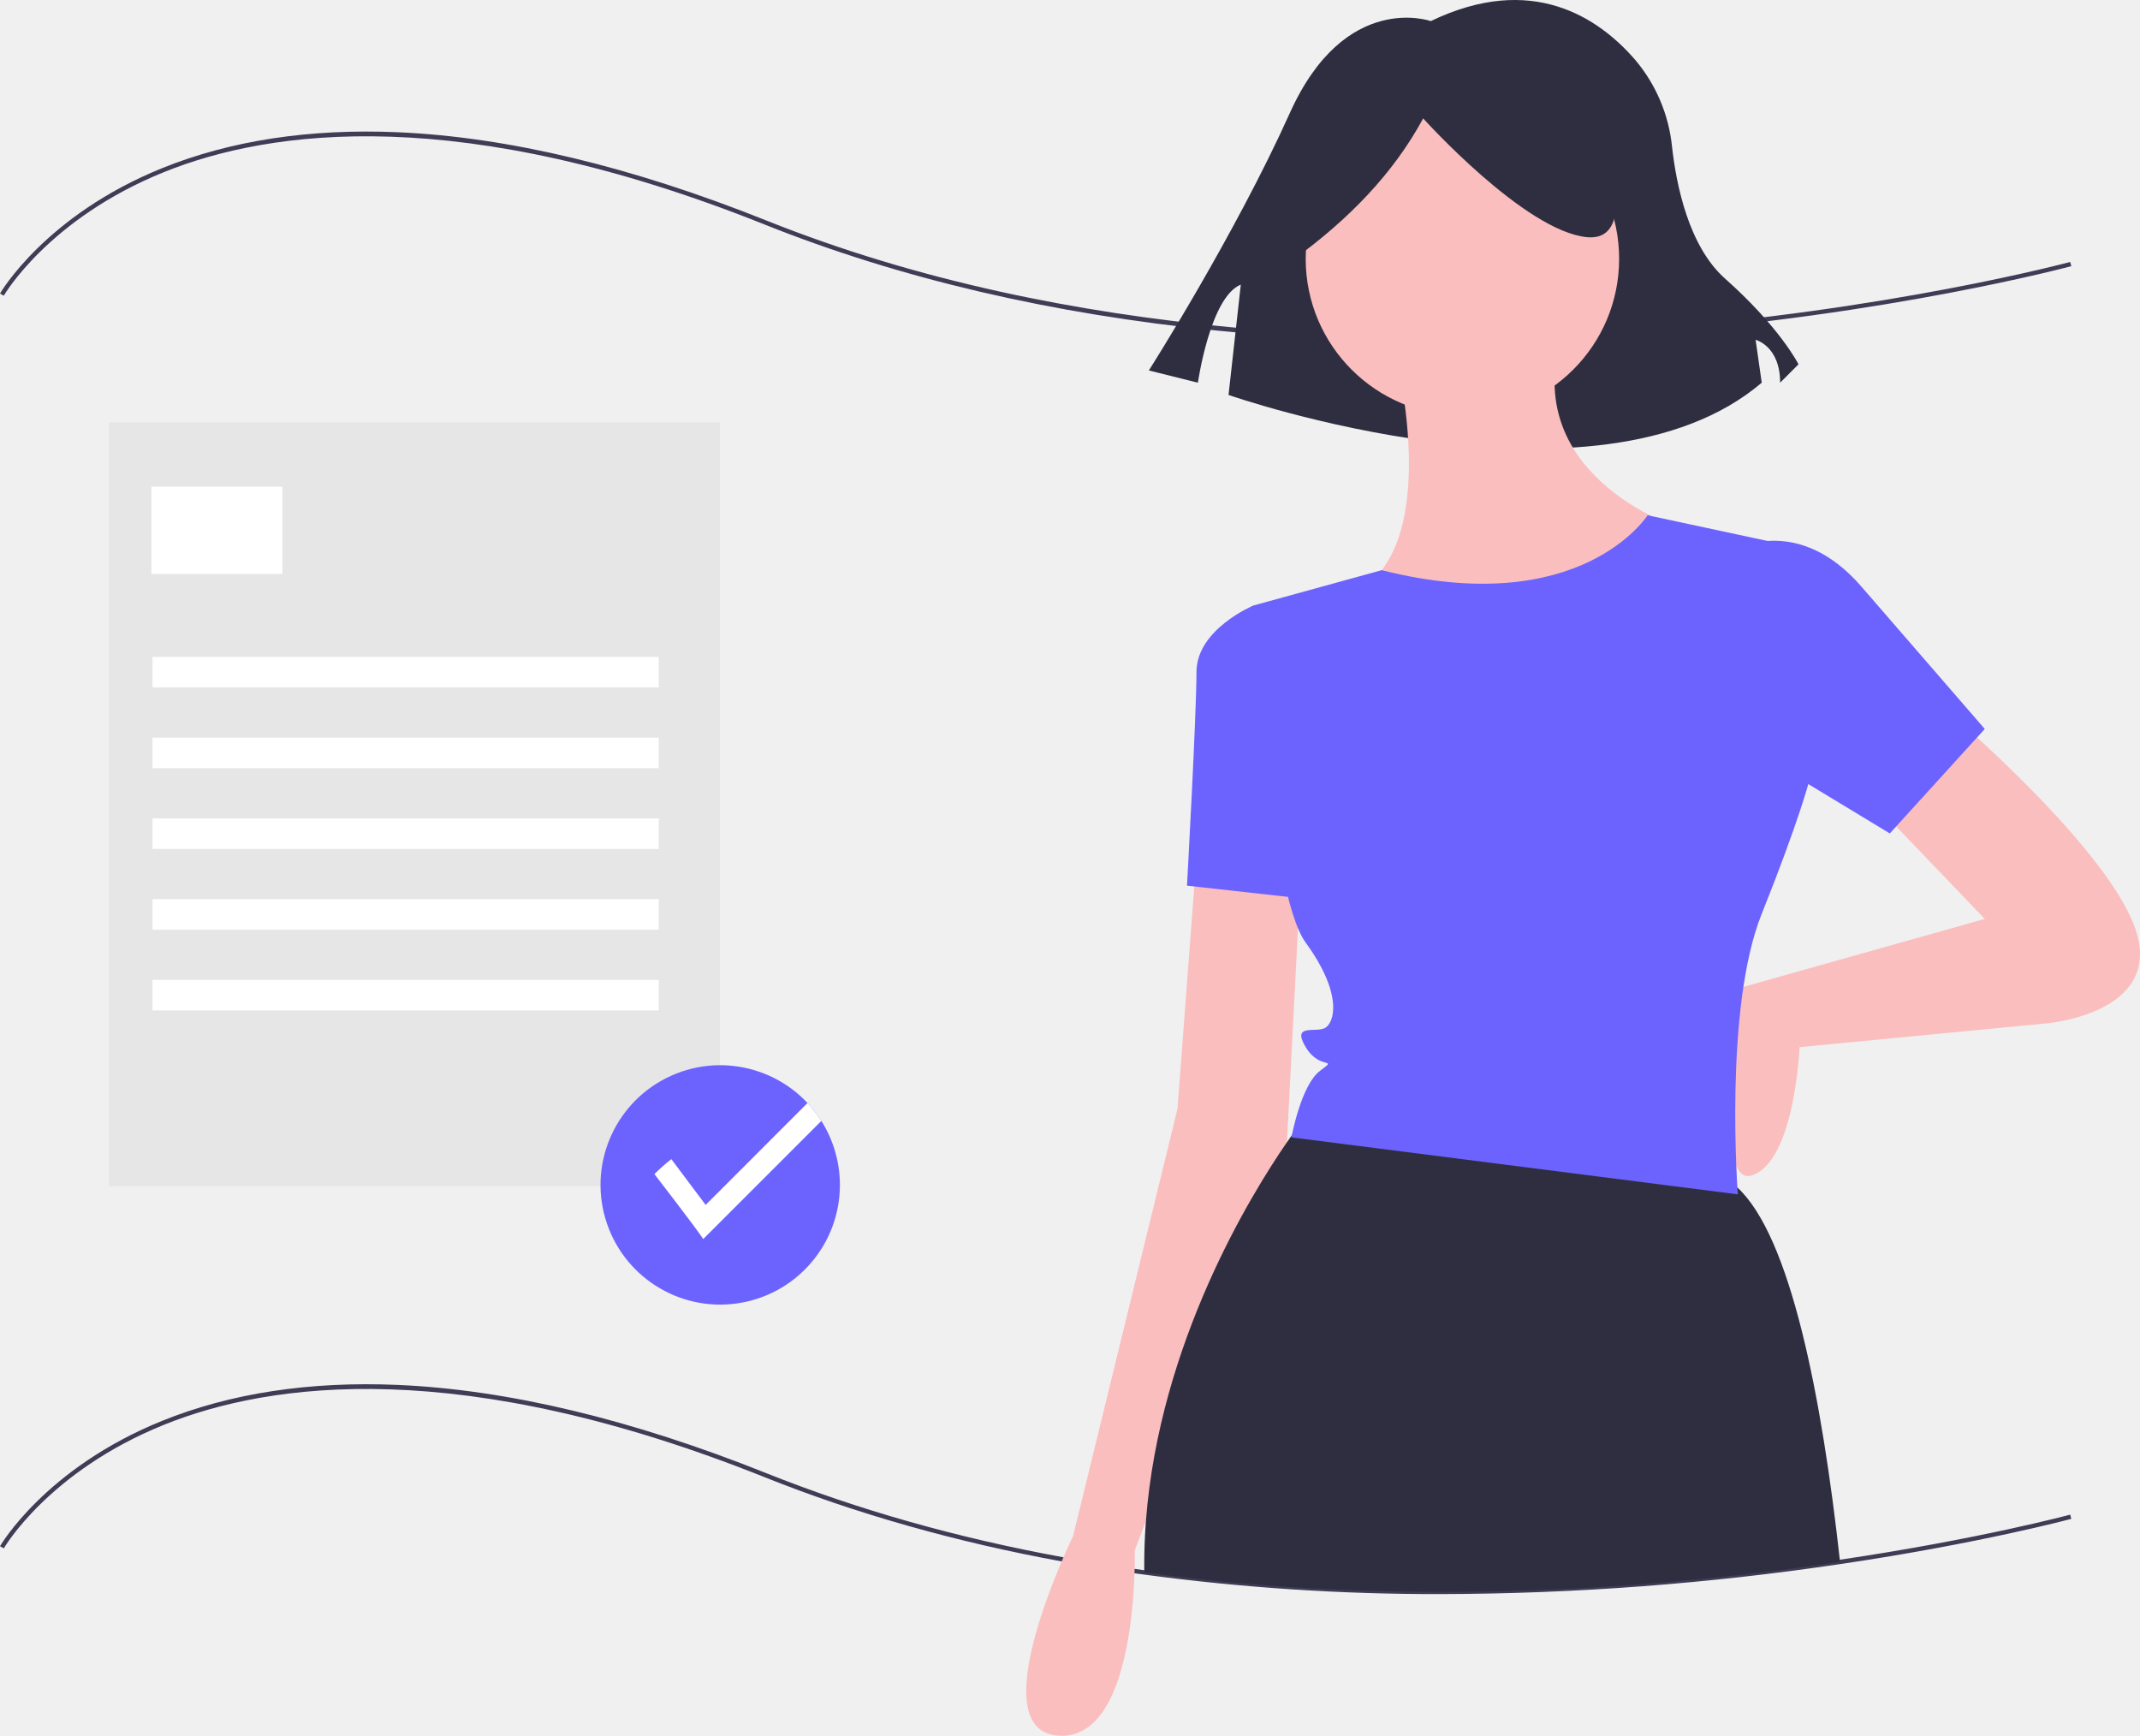
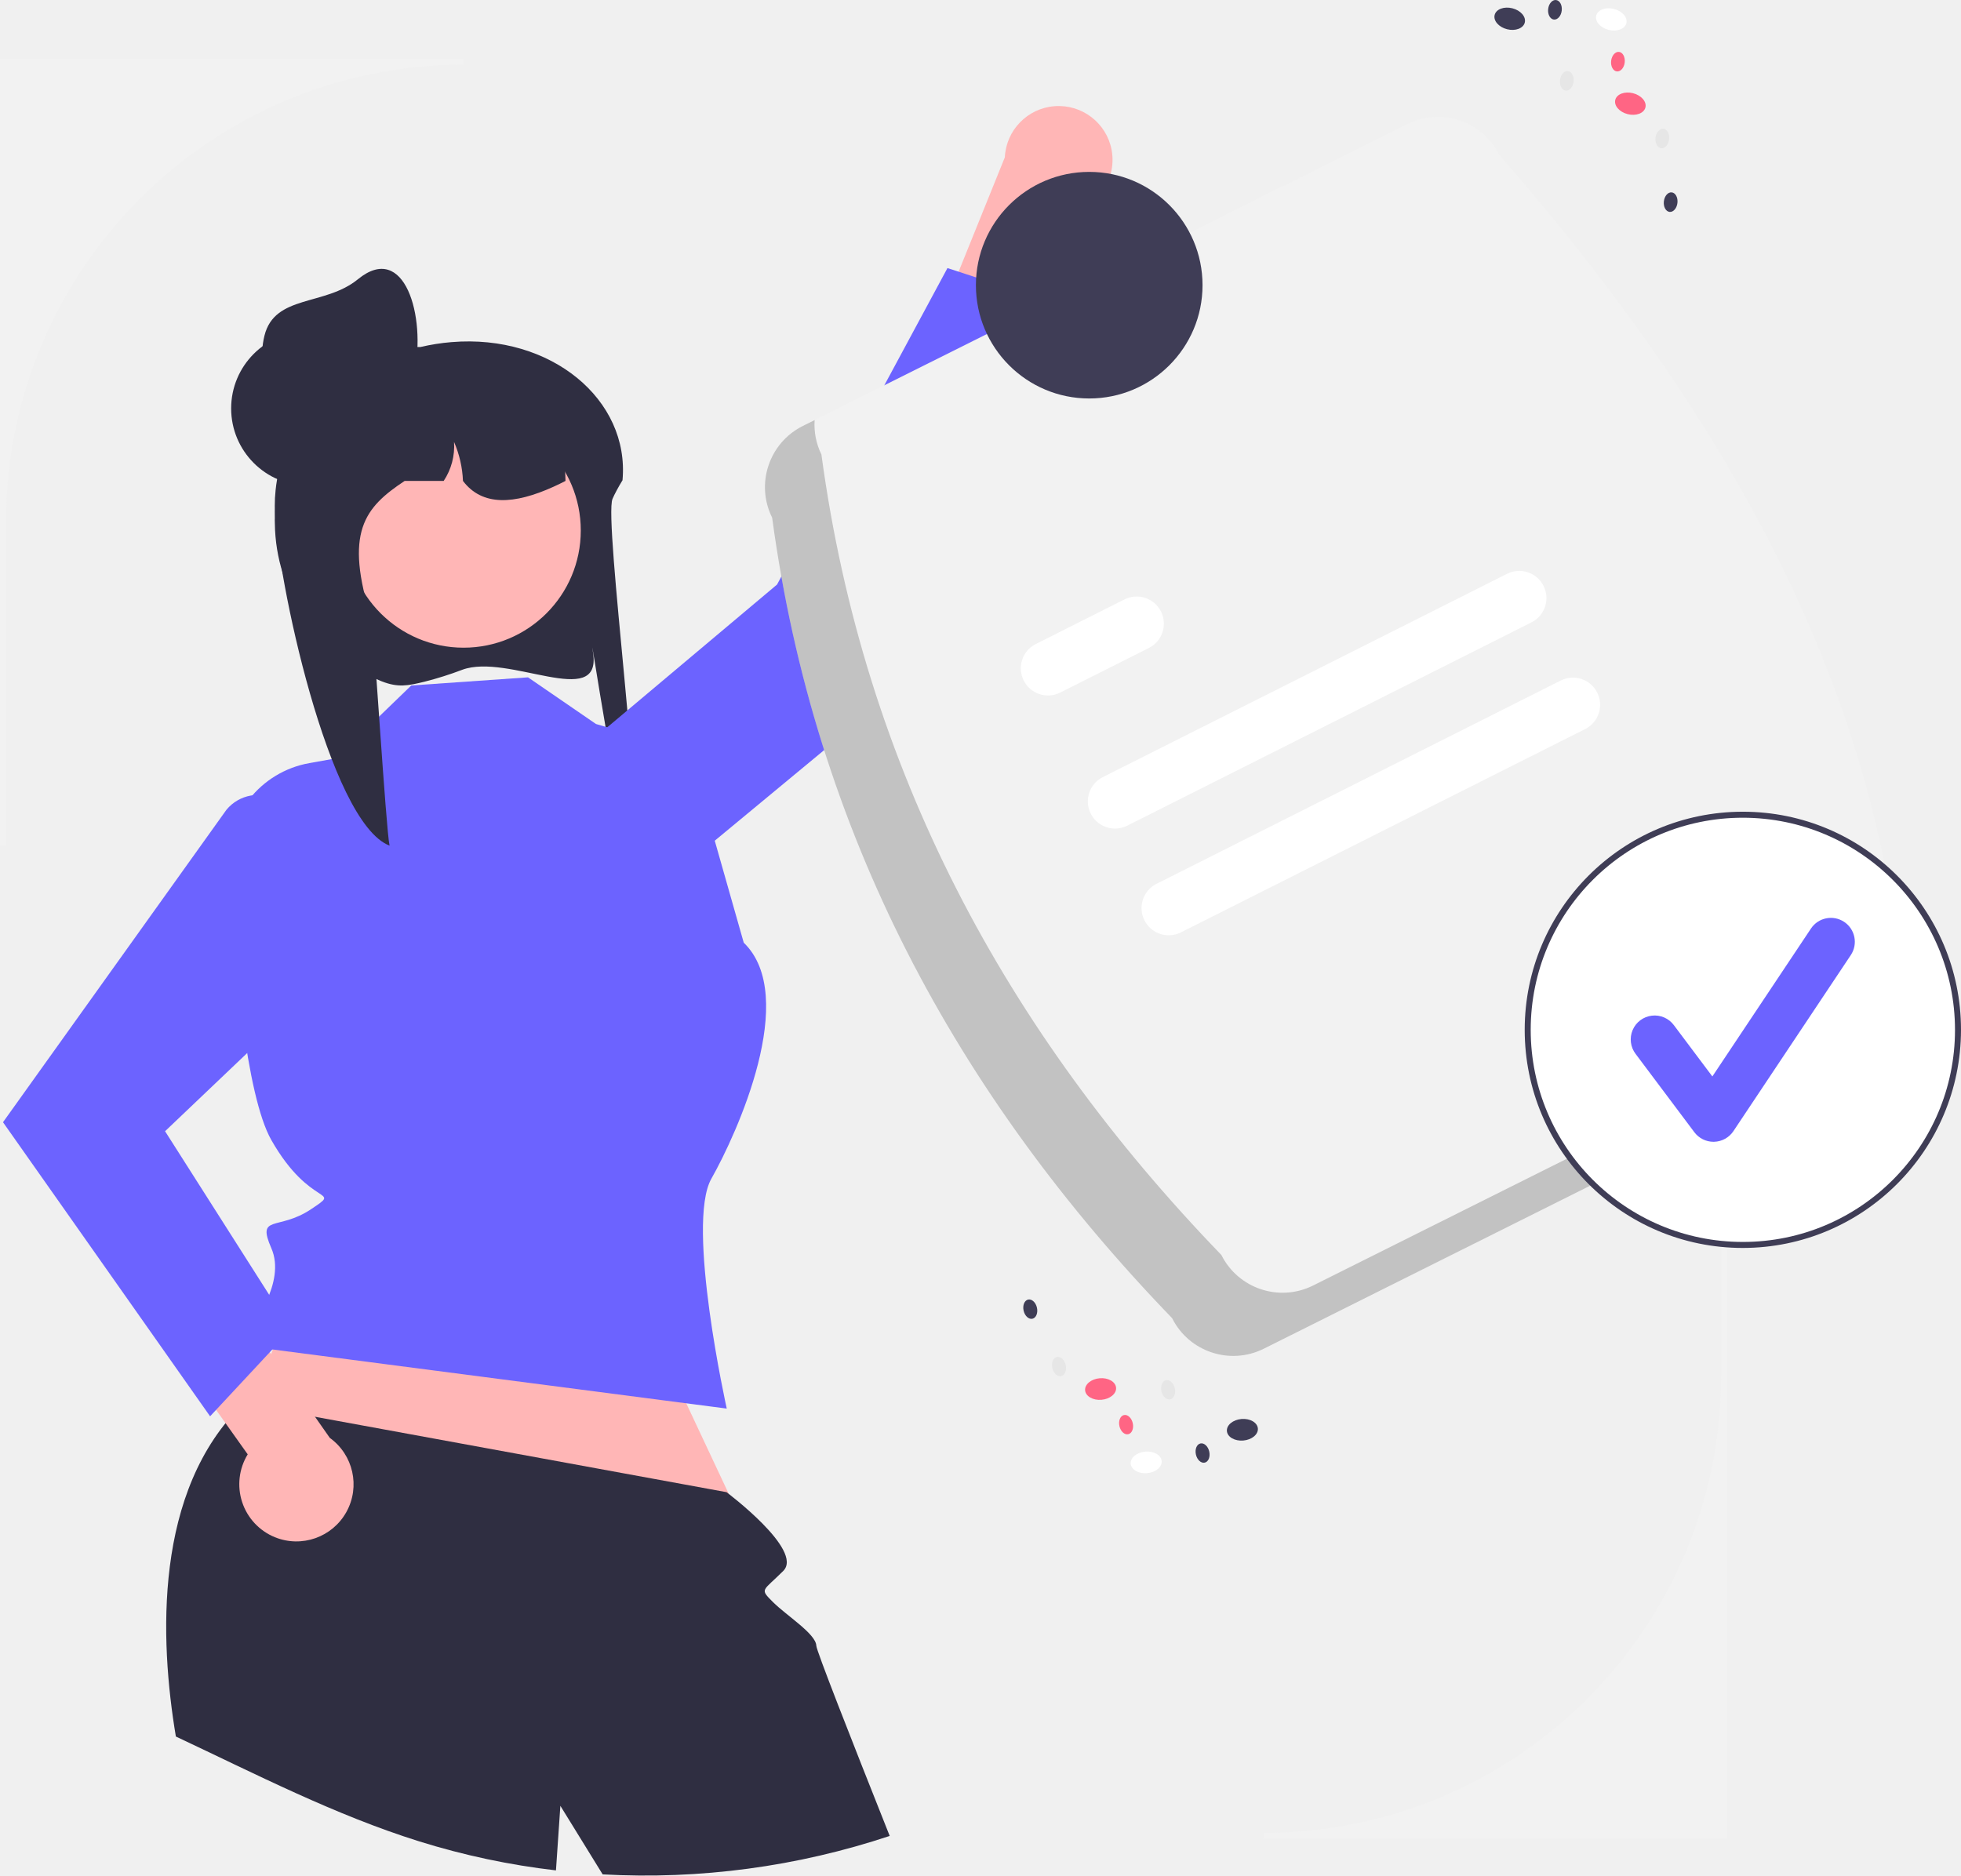
- <svg xmlns="http://www.w3.org/2000/svg" id="f9d61bf9-0ef1-4a80-973b-f2b4c4b57253" data-name="Layer 1" width="816.362" height="662.161" viewBox="0 0 816.362 662.161">
-   <path d="M741.83,727.019A836.665,836.665,0,0,1,628.214,719.574c-1.229-.157-2.476-.333-3.714-.517-9.244-1.315-18.492-2.817-27.483-4.467-40.461-7.399-78.616-18.206-113.405-32.122C367.841,636.159,295.051,646.015,254.375,662.437c-44.021,17.773-60.942,46.851-61.108,47.142l-1.448-.822c.168-.296,17.308-29.807,61.809-47.814,26.092-10.558,56.361-15.172,89.973-13.719,41.956,1.817,89.271,13.154,140.629,33.697,34.686,13.875,72.734,24.652,113.086,32.031,8.969,1.645,18.196,3.145,27.424,4.456,1.232.184,2.467.358,3.693.515,102.082,14.042,200.561,5.574,265.201-4.002,53.28-7.893,87.568-17.121,87.909-17.213l.436,1.606c-.341.093-34.715,9.345-88.1,17.253A1049.775,1049.775,0,0,1,741.83,727.019Z" transform="translate(-191.8189 -118.9194)" fill="#3f3d56" />
-   <path d="M741.943,249.185c-29.349 0-57.922-1.373-85.489-4.119-63.347-6.309-121.499-19.921-172.843-40.458-115.77-46.309-188.56-36.454-229.237-20.031-44.021,17.772-60.942,46.85-61.108,47.142l-1.448-.822c.168-.296,17.308-29.806,61.809-47.814,26.092-10.558,56.361-15.175,89.973-13.719,41.956,1.817,89.271,13.154,140.629,33.697,115.953,46.381,244.981,48.204,332.803,41.571,95.19-7.193,163.828-25.599,164.51-25.784l.436,1.606c-.683.186-69.445,18.628-164.784,25.835C791.668,248.22,766.532,249.185,741.943,249.185Z" transform="translate(-191.8189 -118.9194)" fill="#3f3d56" />
-   <path d="M737.632,126.969s-32.731-11.69-53.773,35.069-53.773,98.194-53.773,98.194l18.704,4.676s4.676-32.731,16.366-37.407l-4.676,42.083S800.757,318.681,863.881,264.908l-2.338-16.366s9.352,2.338,9.352,16.366l7.014-7.014s-7.014-14.028-28.055-32.731c-13.811-12.276-18.557-35.632-20.188-50.234a60.789,60.789,0,0,0-13.995-33.104C801.688,125.62,776.208,108.396,737.632,126.969Z" transform="translate(-191.8189 -118.9194)" fill="#2f2e41" />
-   <path d="M936.289,391.56s61.593,52.535,70.651,83.332-34.42,34.42-34.42,34.42L878.318,518.37s-1.812,43.478-18.116,48.912-3.31-71.897-3.31-71.897l92.077-25.928L907.303,425.98Z" transform="translate(-191.8189 -118.9194)" fill="#fbbebe" />
-   <path d="M648.249,445.907l-7.246,96.013L601.149,704.961s-36.231,74.274-5.435,76.086S624.699,710.396,624.699,710.396L682.669,556.413l5.435-105.071Z" transform="translate(-191.8189 -118.9194)" fill="#fbbebe" />
-   <circle cx="557.878" cy="98.73" r="59.782" fill="#fbbebe" />
-   <path d="M722.524,246.635s21.739,77.897-12.681,97.825,86.955,34.42,119.563-25.362c0,0-57.97-19.927-41.666-72.463Z" transform="translate(-191.8189 -118.9194)" fill="#fbbebe" />
-   <path d="M680.858,353.517l-10.869-3.623s-21.739,9.058-21.739,25.362-3.623,81.521-3.623,81.521l48.912,5.435Z" transform="translate(-191.8189 -118.9194)" fill="#6c63ff" />
-   <path d="M893.757,714.746c-66.875,9.907-164.346,17.907-265.429,4.004-.008-.999-.008-1.973-.008-2.922q0-8.479.649-16.767c5.178-68.033,40.227-124.751,53.788-144.407.683-.999,1.315-1.898,1.881-2.697,2.19-3.072,3.463-4.695,3.463-4.695s105.071-1.715,159.417,20.022a23.376,23.376,0,0,1,7.076,4.629C874.859,590.61,886.764,651.317,893.757,714.746Z" transform="translate(-191.8189 -118.9194)" fill="#2f2e41" />
-   <path d="M854.768,328.155s23.55-12.681,47.101,14.493l47.101,54.347-36.231,39.854-68.84-41.666Z" transform="translate(-191.8189 -118.9194)" fill="#6c63ff" />
-   <path d="M685.098,218.029c21.163-15.316,38.294-32.957,49.627-53.942,0,0,38.838,43.154,62.573,45.311s2.158-51.784,2.158-51.784l-43.154-10.788-40.996,4.315-32.365,21.577Z" transform="translate(-191.8189 -118.9194)" fill="#2f2e41" />
-   <path d="M820.348,315.474s-25.352,40.084-101.443,20.948L675.727,348.314l-5.739,1.581s5.435,108.694,19.927,128.621,10.869,30.797,7.246,32.608-12.681-1.812-7.246,7.246,12.681,3.623,5.435,9.058-10.869,25.362-10.869,25.362L854.768,574.529s-5.435-70.651,9.058-106.882,18.116-50.724,18.116-50.724l-10.869-90.578Z" transform="translate(-191.8189 -118.9194)" fill="#6c63ff" />
-   <rect x="41.517" y="161.09" width="233.102" height="291.378" fill="#e6e6e6" />
-   <rect x="57.751" y="185.649" width="49.951" height="33.3" fill="#fff" />
-   <rect x="58.167" y="250.585" width="193.142" height="11.655" fill="#fff" />
-   <rect x="58.167" y="281.388" width="193.142" height="11.655" fill="#fff" />
-   <rect x="58.167" y="312.191" width="193.142" height="11.655" fill="#fff" />
-   <rect x="58.167" y="342.994" width="193.142" height="11.655" fill="#fff" />
-   <rect x="58.167" y="373.796" width="193.142" height="11.655" fill="#fff" />
-   <path d="M512.226,570.972a45.659,45.659,0,1,1-7.076-24.459A45.783,45.783,0,0,1,512.226,570.972Z" transform="translate(-191.8189 -118.9194)" fill="#6c63ff" />
-   <path d="M505.15,546.513l-45.072,45.064c-2.833-4.386-18.615-24.767-18.615-24.767a63.866,63.866,0,0,1,6.46-5.703l13.087,17.449,38.861-38.862A45.599,45.599,0,0,1,505.15,546.513Z" transform="translate(-191.8189 -118.9194)" fill="#fff" />
+ <svg xmlns="http://www.w3.org/2000/svg" id="ff9b7883-0747-4503-ae24-88c484279cec" data-name="Layer 1" width="653.383" height="625.004" viewBox="0 0 653.383 625.004">
+   <path d="M848.763,750.293H694.308v-2h0A152.455,152.455,0,0,0,846.763,595.838V488.046h2Z" transform="translate(-273.3084 -137.4979)" fill="#f2f2f2" />
+   <path d="M427.326,360.693a114.227,114.227,0,0,1-12.558,3.971c-5.626,1.371-8.802,2.007-14.231-.101-.191-.074-.373-.147-.544-.219a57.679,57.679,0,0,1-35.105-52.299c-.027-.384-.027-.787-.027-1.18a56.192,56.192,0,0,1,.271-5.675,57.37,57.37,0,0,1,1.23-7.633l-.054-.01c-4.396-4.495-6.087-10.653-5.527-16.84a27.832,27.832,0,0,1,12.573-20.813,44.032,44.032,0,0,1,18.281-6.453,46.326,46.326,0,0,1,5.255-.305h16.499a71.282,71.282,0,0,1,10.357-1.633h.027c33.205-2.754,59.391,19.259,56.949,46.043-.018.03-.045.059-.063.089-.706,1.151-1.33,2.243-1.881,3.285-.534.974-.986,1.908-1.375,2.793-3.03,6.846,11.37,113.061,6.205,114.674-2.94.915-14.789-78.123-12.663-63.093C473.621,374.151,442.623,355.038,427.326,360.693Z" transform="translate(-273.3084 -137.4979)" fill="#2f2e41" />
+   <polygon points="204.039 415.202 250.068 513.262 73.005 495.329 109.966 401.193 204.039 415.202" fill="#ffb6b6" />
+   <path d="M569.747,749.306a257.909,257.909,0,0,1-95.64,12.81l-14.09-22.85s-.59,8.51-1.47,21.52a248.821,248.821,0,0,1-45.47-9.64c-28.11-8.79-54.46-22.41-81.17-34.97-5.41-32.25-7.44-81.98,22.47-110.93l160.99,29.5s25.83,19.32,18.92,26.24c-6.91,6.91-7.98,5.84-3.44,10.38,4.54,4.54,14.35,10.61,14.45,14.58C545.337,687.496,556.347,715.606,569.747,749.306Z" transform="translate(-273.3084 -137.4979)" fill="#2f2e41" />
+   <path d="M449.235,363.212,410.34,365.926l-25.139,24.292-8.804,1.571a32.825,32.825,0,0,0-27.006,34.246c1.811,30.683,5.866,76.528,14.341,91.402,13.141,23.063,23.996,15.827,13.141,23.063s-18.142,1.55-13.141,12.986-6.758,26.105-6.758,26.105l-4.681,4.681,4.965,2.035,158.196,20.585s-13.679-61.502-5.124-76.61,29.296-60.777,10.785-78.646l-18.1-63.694-31.134-9.182Z" transform="translate(-273.3084 -137.4979)" fill="#6c63ff" />
+   <path d="M643.68,187.42a17.981,17.981,0,0,1-17.193,21.315l-32.972,83.337L568.222,288.619l39.886-98.694a17.956,17.956,0,0,1,35.573-2.505Z" transform="translate(-273.3084 -137.4979)" fill="#ffb6b6" />
+   <path d="M463.906,442.048l6.506,9.601,97.201-80.509,53.422-133.844-32.043-10.467L532.211,332.291l-60.075,50.516A44.665,44.665,0,0,0,463.906,442.048Z" transform="translate(-273.3084 -137.4979)" fill="#6c63ff" />
+   <path d="M364.878,649.749a19.072,19.072,0,0,1-9.035-27.606l-55.105-77.461,17.678-20.51,64.777,92.48a19.046,19.046,0,0,1-18.314,33.096Z" transform="translate(-273.3084 -137.4979)" fill="#ffb6b6" />
+   <path d="M366.145,404.278h0a13.6,13.6,0,0,0-17.382,3.06L274.308,511.467l69,98,27-29-42-66,55.818-53.145A44.665,44.665,0,0,0,366.145,404.278Z" transform="translate(-273.3084 -137.4979)" fill="#6c63ff" />
+   <circle cx="154.455" cy="176.779" r="39.056" fill="#ffb6b6" />
+   <path d="M461.726,297.761c-.651.344-1.293.66-1.945.977-.678.326-1.357.651-2.044.959-13.07,5.925-23.717,6.585-30.175-1.936a36.169,36.169,0,0,0-2.976-13.007,20.903,20.903,0,0,1-3.446,13.007H408.133c-13.396,8.891-20.27,17.059-10.972,46.248.606,1.918,4.758,70.047,5.943,75.284-20.279-7.779-37.773-90.371-38.216-112.134-.027-.353-.027-.724-.027-1.085a47.554,47.554,0,0,1,.271-5.219,48.862,48.862,0,0,1,1.23-7.019l-.054-.009a18.331,18.331,0,0,1-5.527-15.486,44.664,44.664,0,0,1,12.41-11.126,79.197,79.197,0,0,1,13.586-5.102c.118-.027.217-.054.335-.081,1.429-.389,2.894-.742,4.36-1.049a81.871,81.871,0,0,1,9.145-1.384c.226-.009.443-.027.642-.027a6.853,6.853,0,0,1,3.491.959c.009,0,.009.009.027.009a6.89,6.89,0,0,1,3.356,5.861h14.491c.534,0,1.067.018,1.601.045,20.18.805,36.398,9.434,37.438,29.271C461.708,296.404,461.726,297.073,461.726,297.761Z" transform="translate(-273.3084 -137.4979)" fill="#2f2e41" />
+   <circle cx="102.747" cy="136.103" r="25.73" fill="#2f2e41" />
+   <path d="M411.38,261.7c-2.923,13.906-17.345,22.224-31.142,18.821a25.73,25.73,0,0,1-18.821-31.142c3.402-13.797,20.147-9.82,31.142-18.821C408.113,217.823,415.322,242.946,411.38,261.7Z" transform="translate(-273.3084 -137.4979)" fill="#2f2e41" />
+   <path d="M663.838,576.757c-71.994-74.563-119.106-162.079-133.258-266.753a22.79,22.79,0,0,1,10.191-30.537L742.229,178.827a22.79,22.79,0,0,1,30.537,10.191c70.894,81.237,122.023,168.208,133.258,266.753a22.789,22.789,0,0,1-10.191,30.537L694.375,586.948A22.79,22.79,0,0,1,663.838,576.757Z" transform="translate(-273.3084 -137.4979)" fill="#f2f2f2" />
+   <path d="M710.789,565.894a22.79,22.79,0,0,1-30.537-10.191c-71.995-74.563-119.107-162.079-133.258-266.753a22.496,22.496,0,0,1-2.258-11.464l-3.964,1.98a22.79,22.79,0,0,0-10.192,30.537c14.151,104.674,61.264,192.19,133.258,266.753A22.789,22.789,0,0,0,694.375,586.947L895.833,486.309a22.688,22.688,0,0,0,12.449-19.074Z" transform="translate(-273.3084 -137.4979)" opacity="0.2" style="isolation:isolate" />
+   <path d="M783.637,344.861,648.823,412.676a9.055,9.055,0,0,1-8.138-16.178l134.814-67.814a9.055,9.055,0,0,1,8.138,16.178Z" transform="translate(-273.3084 -137.4979)" fill="#fff" />
+   <path d="M656.168,353.397l-29.659,14.919a9.055,9.055,0,0,1-8.189-16.152l.051-.026,29.659-14.919a9.055,9.055,0,0,1,8.138,16.178Z" transform="translate(-273.3084 -137.4979)" fill="#fff" />
+   <path d="M801.525,380.422,666.711,448.237a9.055,9.055,0,0,1-8.157-16.168l.019-.01,134.814-67.814a9.055,9.055,0,0,1,8.138,16.178Z" transform="translate(-273.3084 -137.4979)" fill="#fff" />
+   <circle cx="362.916" cy="95.035" r="37.754" fill="#3f3d56" />
+   <circle cx="580.698" cy="343.181" r="71.685" fill="#fff" />
+   <path d="M854.007,553.364a72.685,72.685,0,1,1,72.685-72.686A72.768,72.768,0,0,1,854.007,553.364Zm0-143.37a70.685,70.685,0,1,0,70.685,70.685A70.765,70.765,0,0,0,854.007,409.994Z" transform="translate(-273.3084 -137.4979)" fill="#3f3d56" />
+   <path d="M844.227,517.988a7.972,7.972,0,0,1-6.379-3.19l-19.557-26.076a7.974,7.974,0,1,1,12.758-9.568L843.845,496.212l32.862-49.292a7.974,7.974,0,0,1,13.27,8.846l-39.114,58.67a7.977,7.977,0,0,1-6.414,3.548C844.375,517.987,844.301,517.988,844.227,517.988Z" transform="translate(-273.3084 -137.4979)" fill="#6c63ff" />
+   <ellipse cx="655.208" cy="624.824" rx="5.177" ry="3.601" transform="translate(-324.1576 -79.40639) rotate(-4.88719)" fill="#fff" />
+   <ellipse cx="687.258" cy="613.952" rx="5.177" ry="3.601" transform="translate(-323.1148 -76.71541) rotate(-4.88719)" fill="#3f3d56" />
+   <ellipse cx="640.015" cy="600.372" rx="5.177" ry="3.601" transform="translate(-322.1297 -80.7896) rotate(-4.88719)" fill="#ff6584" />
+   <ellipse cx="626.157" cy="592.889" rx="2.276" ry="3.272" transform="translate(-388.5812 15.08222) rotate(-12.7322)" fill="#e6e6e6" />
+   <ellipse cx="616.585" cy="573.761" rx="2.276" ry="3.272" transform="translate(-384.6007 12.50227) rotate(-12.7322)" fill="#3f3d56" />
+   <ellipse cx="662.509" cy="600.624" rx="2.276" ry="3.272" transform="translate(-389.3919 23.2842) rotate(-12.7322)" fill="#e6e6e6" />
+   <ellipse cx="648.51" cy="612.245" rx="2.276" ry="3.272" transform="translate(-392.2974 20.4847) rotate(-12.7322)" fill="#ff6584" />
+   <ellipse cx="673.995" cy="621.71" rx="2.276" ry="3.272" transform="translate(-393.7569 26.33419) rotate(-12.7322)" fill="#3f3d56" />
+   <ellipse cx="810.171" cy="143.967" rx="3.601" ry="5.177" transform="translate(198.2825 756.4473) rotate(-75.77932)" fill="#fff" />
+   <ellipse cx="776.327" cy="143.749" rx="3.601" ry="5.177" transform="translate(172.9643 723.4761) rotate(-75.77932)" fill="#3f3d56" />
+   <ellipse cx="816.522" cy="172.046" rx="3.601" ry="5.177" transform="translate(175.8553 783.7844) rotate(-75.77932)" fill="#ff6584" />
+   <ellipse cx="827.167" cy="183.652" rx="3.272" ry="2.276" transform="translate(279.488 847.8117) rotate(-83.62433)" fill="#e6e6e6" />
+   <ellipse cx="829.95" cy="204.86" rx="3.272" ry="2.276" transform="translate(260.8853 869.4302) rotate(-83.62433)" fill="#3f3d56" />
+   <ellipse cx="795.35" cy="164.444" rx="3.272" ry="2.276" transform="translate(270.2932 799.116) rotate(-83.62433)" fill="#e6e6e6" />
+   <ellipse cx="812.382" cy="158.046" rx="3.272" ry="2.276" transform="translate(291.7925 810.3545) rotate(-83.62433)" fill="#ff6584" />
+   <ellipse cx="791.399" cy="140.759" rx="3.272" ry="2.276" transform="translate(290.3198 774.135) rotate(-83.62433)" fill="#3f3d56" />
+   <path d="M275.308,419.293h-2V157.046H427.763v2h-0A152.455,152.455,0,0,0,275.308,311.501Z" transform="translate(-273.3084 -137.4979)" fill="#f2f2f2" />
</svg>
